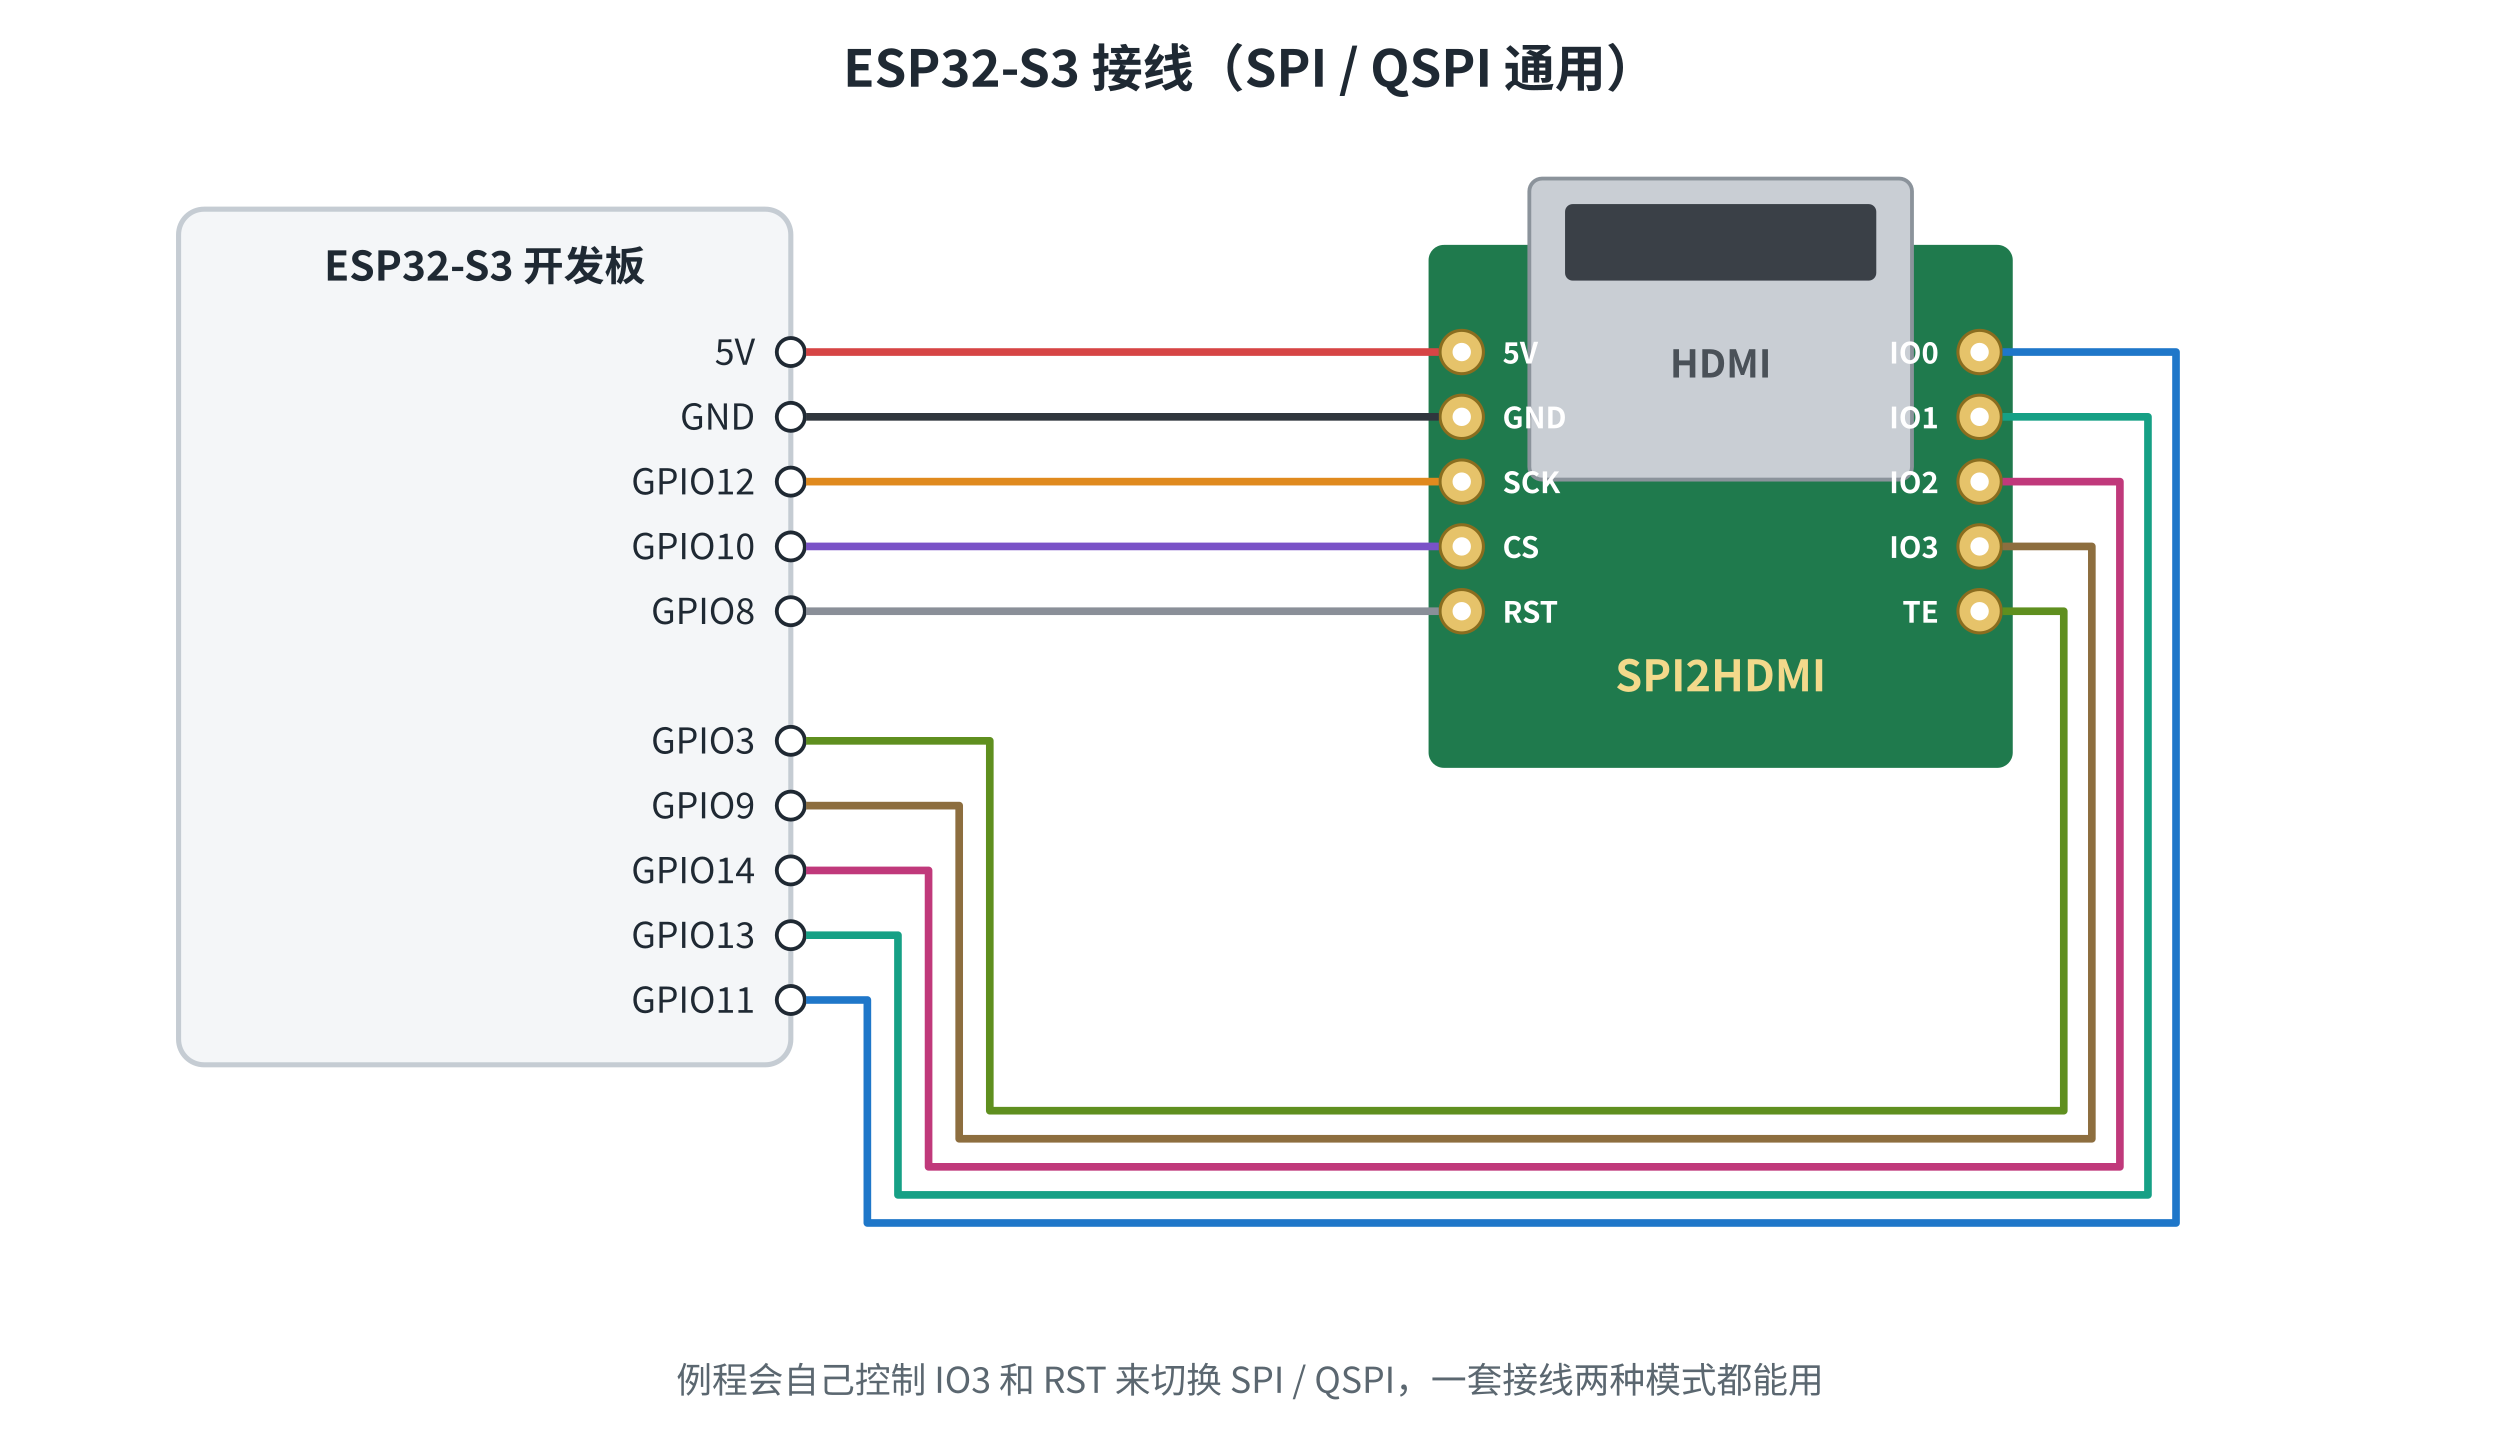
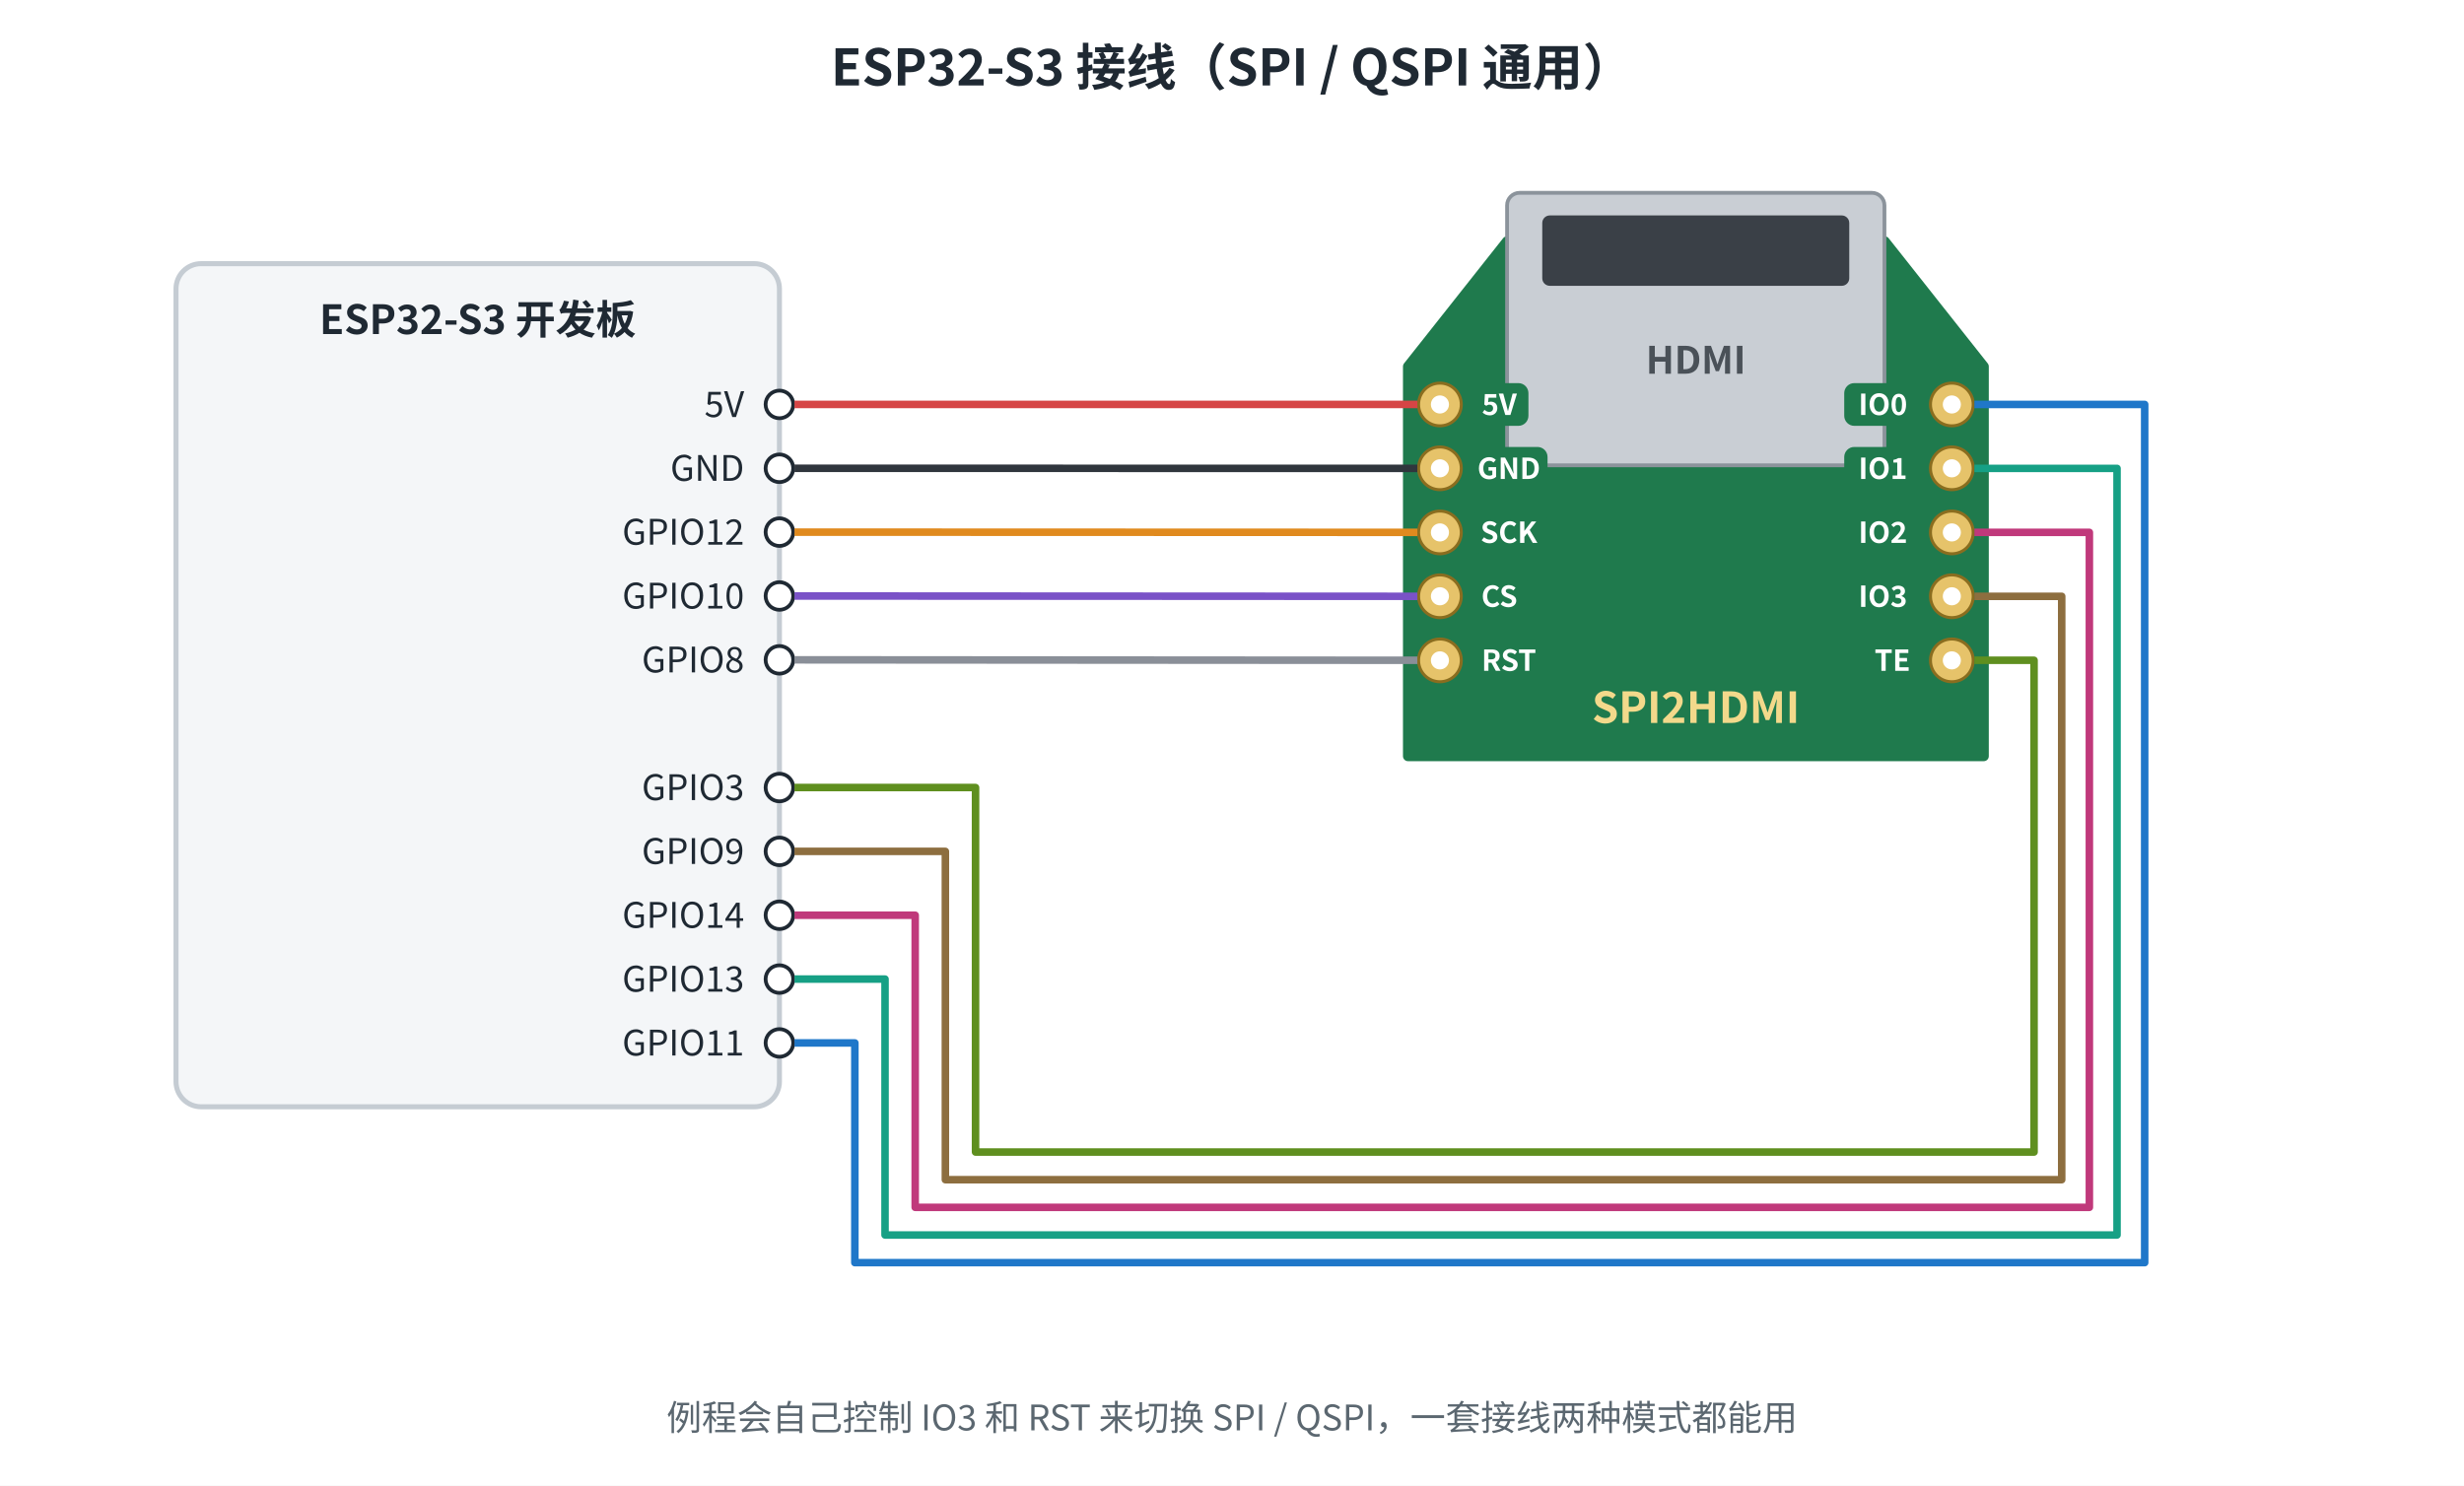
- <svg xmlns="http://www.w3.org/2000/svg" viewBox="0 0 980 568" width="980" height="568" font-family="Noto Sans CJK SC, Source Han Sans SC, Microsoft YaHei, PingFang SC, Arial, sans-serif">
-   <rect width="980" height="568" fill="#ffffff" />
+ <svg xmlns="http://www.w3.org/2000/svg" viewBox="0 0 980 591" width="980" height="591" font-family="Noto Sans CJK SC, Source Han Sans SC, Microsoft YaHei, PingFang SC, Arial, sans-serif">
+   <rect width="980" height="591" fill="#ffffff" />
  <text x="490.0" y="34" font-size="20" text-anchor="middle" fill="#1f2933" font-weight="bold">ESP32-S3 接线（SPI / QSPI 通用）</text>
-   <rect x="70" y="82.0" width="240" height="335.4" rx="10" fill="#f4f6f8" stroke="#c5ccd3" stroke-width="2" />
-   <text x="190.0" y="110.0" font-size="16" text-anchor="middle" fill="#1f2933" font-weight="bold">ESP32-S3 开发板</text>
-   <rect x="560" y="96" width="229.0" height="205.0" rx="6.0" fill="#1f7a4d" />
-   <rect x="599.5" y="70.0" width="150.0" height="118.0" rx="5.0" fill="#c9ced4" stroke="#8b939b" stroke-width="1.5" />
-   <rect x="613.5" y="80.0" width="122.0" height="30.0" rx="3.0" fill="#3a4047" />
-   <text x="674.5" y="148.0" font-size="15.0" text-anchor="middle" fill="#4a5158" font-weight="bold">HDMI</text>
-   <text x="674.5" y="271.0" font-size="17.0" text-anchor="middle" fill="#f3d98b" font-weight="bold">SPI2HDMI</text>
-   <circle cx="573.0" cy="138.0" r="8.5" fill="#e6c36a" stroke="#8a6d1f" stroke-width="1.2" />
-   <circle cx="573.0" cy="138.0" r="3.6" fill="#ffffff" />
-   <text x="589.0" y="142.5" font-size="11.5" text-anchor="start" fill="#ffffff" font-weight="bold">5V</text>
-   <circle cx="573.0" cy="163.4" r="8.5" fill="#e6c36a" stroke="#8a6d1f" stroke-width="1.2" />
-   <circle cx="573.0" cy="163.4" r="3.6" fill="#ffffff" />
-   <text x="589.0" y="167.9" font-size="11.5" text-anchor="start" fill="#ffffff" font-weight="bold">GND</text>
-   <circle cx="573.0" cy="188.8" r="8.5" fill="#e6c36a" stroke="#8a6d1f" stroke-width="1.2" />
-   <circle cx="573.0" cy="188.8" r="3.6" fill="#ffffff" />
-   <text x="589.0" y="193.3" font-size="11.5" text-anchor="start" fill="#ffffff" font-weight="bold">SCK</text>
-   <circle cx="573.0" cy="214.2" r="8.5" fill="#e6c36a" stroke="#8a6d1f" stroke-width="1.2" />
-   <circle cx="573.0" cy="214.2" r="3.6" fill="#ffffff" />
-   <text x="589.0" y="218.7" font-size="11.5" text-anchor="start" fill="#ffffff" font-weight="bold">CS</text>
-   <circle cx="573.0" cy="239.6" r="8.5" fill="#e6c36a" stroke="#8a6d1f" stroke-width="1.2" />
-   <circle cx="573.0" cy="239.6" r="3.6" fill="#ffffff" />
-   <text x="589.0" y="244.1" font-size="11.5" text-anchor="start" fill="#ffffff" font-weight="bold">RST</text>
-   <circle cx="776.0" cy="138.0" r="8.5" fill="#e6c36a" stroke="#8a6d1f" stroke-width="1.2" />
-   <circle cx="776.0" cy="138.0" r="3.6" fill="#ffffff" />
-   <text x="760.0" y="142.5" font-size="11.5" text-anchor="end" fill="#ffffff" font-weight="bold">IO0</text>
-   <circle cx="776.0" cy="163.4" r="8.5" fill="#e6c36a" stroke="#8a6d1f" stroke-width="1.2" />
-   <circle cx="776.0" cy="163.4" r="3.6" fill="#ffffff" />
-   <text x="760.0" y="167.9" font-size="11.5" text-anchor="end" fill="#ffffff" font-weight="bold">IO1</text>
-   <circle cx="776.0" cy="188.8" r="8.5" fill="#e6c36a" stroke="#8a6d1f" stroke-width="1.2" />
-   <circle cx="776.0" cy="188.8" r="3.6" fill="#ffffff" />
-   <text x="760.0" y="193.3" font-size="11.5" text-anchor="end" fill="#ffffff" font-weight="bold">IO2</text>
-   <circle cx="776.0" cy="214.2" r="8.5" fill="#e6c36a" stroke="#8a6d1f" stroke-width="1.2" />
-   <circle cx="776.0" cy="214.2" r="3.6" fill="#ffffff" />
-   <text x="760.0" y="218.7" font-size="11.5" text-anchor="end" fill="#ffffff" font-weight="bold">IO3</text>
-   <circle cx="776.0" cy="239.6" r="8.5" fill="#e6c36a" stroke="#8a6d1f" stroke-width="1.2" />
-   <circle cx="776.0" cy="239.6" r="3.6" fill="#ffffff" />
-   <text x="760.0" y="244.1" font-size="11.5" text-anchor="end" fill="#ffffff" font-weight="bold">TE</text>
-   <circle cx="310" cy="138.0" r="5.5" fill="#ffffff" stroke="#1f2933" stroke-width="1.5" />
-   <text x="296" y="143.0" font-size="14" text-anchor="end" fill="#1f2933" font-weight="normal">5V</text>
-   <line x1="316" y1="138.0" x2="564.0" y2="138.0" stroke="#d64545" stroke-width="3" />
-   <circle cx="310" cy="163.4" r="5.5" fill="#ffffff" stroke="#1f2933" stroke-width="1.5" />
-   <text x="296" y="168.4" font-size="14" text-anchor="end" fill="#1f2933" font-weight="normal">GND</text>
-   <line x1="316" y1="163.4" x2="564.0" y2="163.4" stroke="#30363d" stroke-width="3" />
-   <circle cx="310" cy="188.8" r="5.5" fill="#ffffff" stroke="#1f2933" stroke-width="1.5" />
-   <text x="296" y="193.8" font-size="14" text-anchor="end" fill="#1f2933" font-weight="normal">GPIO12</text>
-   <line x1="316" y1="188.8" x2="564.0" y2="188.8" stroke="#e08a1e" stroke-width="3" />
-   <circle cx="310" cy="214.2" r="5.5" fill="#ffffff" stroke="#1f2933" stroke-width="1.5" />
-   <text x="296" y="219.2" font-size="14" text-anchor="end" fill="#1f2933" font-weight="normal">GPIO10</text>
-   <line x1="316" y1="214.2" x2="564.0" y2="214.2" stroke="#7a52c7" stroke-width="3" />
-   <circle cx="310" cy="239.6" r="5.5" fill="#ffffff" stroke="#1f2933" stroke-width="1.5" />
-   <text x="296" y="244.6" font-size="14" text-anchor="end" fill="#1f2933" font-weight="normal">GPIO8</text>
-   <line x1="316" y1="239.6" x2="564.0" y2="239.6" stroke="#8a8f98" stroke-width="3" />
-   <circle cx="310" cy="290.4" r="5.5" fill="#ffffff" stroke="#1f2933" stroke-width="1.5" />
-   <text x="296" y="295.4" font-size="14" text-anchor="end" fill="#1f2933" font-weight="normal">GPIO3</text>
-   <path d="M316 290.4 H388 V435.4 H809 V239.6 H785.0" fill="none" stroke="#5f8f1f" stroke-width="3" stroke-linejoin="round" />
-   <circle cx="310" cy="315.8" r="5.5" fill="#ffffff" stroke="#1f2933" stroke-width="1.5" />
-   <text x="296" y="320.8" font-size="14" text-anchor="end" fill="#1f2933" font-weight="normal">GPIO9</text>
-   <path d="M316 315.8 H376 V446.4 H820 V214.2 H785.0" fill="none" stroke="#8d6e3f" stroke-width="3" stroke-linejoin="round" />
-   <circle cx="310" cy="341.2" r="5.5" fill="#ffffff" stroke="#1f2933" stroke-width="1.5" />
-   <text x="296" y="346.2" font-size="14" text-anchor="end" fill="#1f2933" font-weight="normal">GPIO14</text>
-   <path d="M316 341.2 H364 V457.4 H831 V188.8 H785.0" fill="none" stroke="#c0397b" stroke-width="3" stroke-linejoin="round" />
-   <circle cx="310" cy="366.6" r="5.5" fill="#ffffff" stroke="#1f2933" stroke-width="1.5" />
-   <text x="296" y="371.6" font-size="14" text-anchor="end" fill="#1f2933" font-weight="normal">GPIO13</text>
-   <path d="M316 366.6 H352 V468.4 H842 V163.4 H785.0" fill="none" stroke="#16a085" stroke-width="3" stroke-linejoin="round" />
-   <circle cx="310" cy="392.0" r="5.5" fill="#ffffff" stroke="#1f2933" stroke-width="1.5" />
-   <text x="296" y="397.0" font-size="14" text-anchor="end" fill="#1f2933" font-weight="normal">GPIO11</text>
-   <path d="M316 392.0 H340 V479.4 H853 V138.0 H785.0" fill="none" stroke="#1f77c9" stroke-width="3" stroke-linejoin="round" />
-   <text x="490.0" y="546" font-size="14" text-anchor="middle" fill="#5b6770" font-weight="normal">例程会自己控制 IO3 和 RST 来切换 SPI / QSPI，一套接线两种模式都能用</text>
+   <rect x="70" y="104.883" width="240" height="335.4" rx="10" fill="#f4f6f8" stroke="#c5ccd3" stroke-width="2" />
+   <text x="190.0" y="132.883" font-size="16" text-anchor="middle" fill="#1f2933" font-weight="bold">ESP32-S3 开发板</text>
+   <polygon points="560.0,300.8 789.0,300.8 789.0,145.8 749.6,96.0 599.4,96.0 560.0,145.8" fill="#1f7a4d" stroke-linejoin="round" stroke="#1f7a4d" stroke-width="4.0" />
+   <rect x="599.4" y="76.7" width="150.1" height="108.4" rx="5.0" fill="#c9ced4" stroke="#8b939b" stroke-width="1.5" />
+   <rect x="613.4" y="85.7" width="122.1" height="28.0" rx="3.0" fill="#3a4047" />
+   <text x="674.5" y="148.662" font-size="15.0" text-anchor="middle" fill="#4a5158" font-weight="bold">HDMI</text>
+   <text x="674.5" y="287.597" font-size="17.0" text-anchor="middle" fill="#f3d98b" font-weight="bold">SPI2HDMI</text>
+   <circle cx="572.7" cy="160.9" r="8.5" fill="#e6c36a" stroke="#8a6d1f" stroke-width="1.2" />
+   <circle cx="572.7" cy="160.9" r="3.6" fill="#ffffff" />
+   <rect x="584.7" y="152.4" width="23.2" height="17.0" rx="4.0" fill="#1f7a4d" />
+   <text x="596.322" y="165.083" font-size="11.5" text-anchor="middle" fill="#ffffff" font-weight="bold">5V</text>
+   <circle cx="572.7" cy="186.3" r="8.5" fill="#e6c36a" stroke="#8a6d1f" stroke-width="1.2" />
+   <circle cx="572.7" cy="186.3" r="3.6" fill="#ffffff" />
+   <rect x="584.7" y="177.8" width="30.8" height="17.0" rx="4.0" fill="#1f7a4d" />
+   <text x="600.122" y="190.528" font-size="11.5" text-anchor="middle" fill="#ffffff" font-weight="bold">GND</text>
+   <circle cx="572.7" cy="211.8" r="8.5" fill="#e6c36a" stroke="#8a6d1f" stroke-width="1.2" />
+   <circle cx="572.7" cy="211.8" r="3.6" fill="#ffffff" />
+   <rect x="584.7" y="203.3" width="30.8" height="17.0" rx="4.0" fill="#1f7a4d" />
+   <text x="600.122" y="215.972" font-size="11.5" text-anchor="middle" fill="#ffffff" font-weight="bold">SCK</text>
+   <circle cx="572.7" cy="237.2" r="8.5" fill="#e6c36a" stroke="#8a6d1f" stroke-width="1.2" />
+   <circle cx="572.7" cy="237.2" r="3.6" fill="#ffffff" />
+   <rect x="584.7" y="228.7" width="23.2" height="17.0" rx="4.0" fill="#1f7a4d" />
+   <text x="596.322" y="241.417" font-size="11.5" text-anchor="middle" fill="#ffffff" font-weight="bold">CS</text>
+   <circle cx="572.7" cy="262.7" r="8.5" fill="#e6c36a" stroke="#8a6d1f" stroke-width="1.2" />
+   <circle cx="572.7" cy="262.7" r="3.6" fill="#ffffff" />
+   <rect x="584.7" y="254.2" width="30.8" height="17.0" rx="4.0" fill="#1f7a4d" />
+   <text x="600.122" y="266.861" font-size="11.5" text-anchor="middle" fill="#ffffff" font-weight="bold">RST</text>
+   <circle cx="776.3" cy="160.9" r="8.5" fill="#e6c36a" stroke="#8a6d1f" stroke-width="1.2" />
+   <circle cx="776.3" cy="160.9" r="3.6" fill="#ffffff" />
+   <rect x="733.5" y="152.4" width="30.8" height="17.0" rx="4.0" fill="#1f7a4d" />
+   <text x="748.878" y="165.083" font-size="11.5" text-anchor="middle" fill="#ffffff" font-weight="bold">IO0</text>
+   <circle cx="776.3" cy="186.3" r="8.5" fill="#e6c36a" stroke="#8a6d1f" stroke-width="1.2" />
+   <circle cx="776.3" cy="186.3" r="3.6" fill="#ffffff" />
+   <rect x="733.5" y="177.8" width="30.8" height="17.0" rx="4.0" fill="#1f7a4d" />
+   <text x="748.878" y="190.528" font-size="11.5" text-anchor="middle" fill="#ffffff" font-weight="bold">IO1</text>
+   <circle cx="776.3" cy="211.8" r="8.5" fill="#e6c36a" stroke="#8a6d1f" stroke-width="1.2" />
+   <circle cx="776.3" cy="211.8" r="3.6" fill="#ffffff" />
+   <rect x="733.5" y="203.3" width="30.8" height="17.0" rx="4.0" fill="#1f7a4d" />
+   <text x="748.878" y="215.972" font-size="11.5" text-anchor="middle" fill="#ffffff" font-weight="bold">IO2</text>
+   <circle cx="776.3" cy="237.2" r="8.5" fill="#e6c36a" stroke="#8a6d1f" stroke-width="1.2" />
+   <circle cx="776.3" cy="237.2" r="3.6" fill="#ffffff" />
+   <rect x="733.5" y="228.7" width="30.8" height="17.0" rx="4.0" fill="#1f7a4d" />
+   <text x="748.878" y="241.417" font-size="11.5" text-anchor="middle" fill="#ffffff" font-weight="bold">IO3</text>
+   <circle cx="776.3" cy="262.7" r="8.5" fill="#e6c36a" stroke="#8a6d1f" stroke-width="1.2" />
+   <circle cx="776.3" cy="262.7" r="3.6" fill="#ffffff" />
+   <rect x="741.1" y="254.2" width="23.2" height="17.0" rx="4.0" fill="#1f7a4d" />
+   <text x="752.678" y="266.861" font-size="11.5" text-anchor="middle" fill="#ffffff" font-weight="bold">TE</text>
+   <circle cx="310" cy="160.883" r="5.5" fill="#ffffff" stroke="#1f2933" stroke-width="1.5" />
+   <text x="296" y="165.883" font-size="14" text-anchor="end" fill="#1f2933" font-weight="normal">5V</text>
+   <line x1="316" y1="160.883" x2="563.722" y2="160.883" stroke="#d64545" stroke-width="3" />
+   <circle cx="310" cy="186.283" r="5.5" fill="#ffffff" stroke="#1f2933" stroke-width="1.5" />
+   <text x="296" y="191.283" font-size="14" text-anchor="end" fill="#1f2933" font-weight="normal">GND</text>
+   <line x1="316" y1="186.283" x2="563.722" y2="186.328" stroke="#30363d" stroke-width="3" />
+   <circle cx="310" cy="211.683" r="5.5" fill="#ffffff" stroke="#1f2933" stroke-width="1.5" />
+   <text x="296" y="216.683" font-size="14" text-anchor="end" fill="#1f2933" font-weight="normal">GPIO12</text>
+   <line x1="316" y1="211.683" x2="563.722" y2="211.772" stroke="#e08a1e" stroke-width="3" />
+   <circle cx="310" cy="237.083" r="5.5" fill="#ffffff" stroke="#1f2933" stroke-width="1.5" />
+   <text x="296" y="242.083" font-size="14" text-anchor="end" fill="#1f2933" font-weight="normal">GPIO10</text>
+   <line x1="316" y1="237.083" x2="563.722" y2="237.217" stroke="#7a52c7" stroke-width="3" />
+   <circle cx="310" cy="262.483" r="5.5" fill="#ffffff" stroke="#1f2933" stroke-width="1.5" />
+   <text x="296" y="267.483" font-size="14" text-anchor="end" fill="#1f2933" font-weight="normal">GPIO8</text>
+   <line x1="316" y1="262.483" x2="563.722" y2="262.661" stroke="#8a8f98" stroke-width="3" />
+   <circle cx="310" cy="313.283" r="5.5" fill="#ffffff" stroke="#1f2933" stroke-width="1.5" />
+   <text x="296" y="318.283" font-size="14" text-anchor="end" fill="#1f2933" font-weight="normal">GPIO3</text>
+   <path d="M316 313.283 H388 V458.283 H809 V262.661 H785.278" fill="none" stroke="#5f8f1f" stroke-width="3" stroke-linejoin="round" />
+   <circle cx="310" cy="338.683" r="5.5" fill="#ffffff" stroke="#1f2933" stroke-width="1.5" />
+   <text x="296" y="343.683" font-size="14" text-anchor="end" fill="#1f2933" font-weight="normal">GPIO9</text>
+   <path d="M316 338.683 H376 V469.283 H820 V237.217 H785.278" fill="none" stroke="#8d6e3f" stroke-width="3" stroke-linejoin="round" />
+   <circle cx="310" cy="364.083" r="5.5" fill="#ffffff" stroke="#1f2933" stroke-width="1.5" />
+   <text x="296" y="369.083" font-size="14" text-anchor="end" fill="#1f2933" font-weight="normal">GPIO14</text>
+   <path d="M316 364.083 H364 V480.283 H831 V211.772 H785.278" fill="none" stroke="#c0397b" stroke-width="3" stroke-linejoin="round" />
+   <circle cx="310" cy="389.483" r="5.5" fill="#ffffff" stroke="#1f2933" stroke-width="1.5" />
+   <text x="296" y="394.483" font-size="14" text-anchor="end" fill="#1f2933" font-weight="normal">GPIO13</text>
+   <path d="M316 389.483 H352 V491.283 H842 V186.328 H785.278" fill="none" stroke="#16a085" stroke-width="3" stroke-linejoin="round" />
+   <circle cx="310" cy="414.883" r="5.5" fill="#ffffff" stroke="#1f2933" stroke-width="1.5" />
+   <text x="296" y="419.883" font-size="14" text-anchor="end" fill="#1f2933" font-weight="normal">GPIO11</text>
+   <path d="M316 414.883 H340 V502.283 H853 V160.883 H785.278" fill="none" stroke="#1f77c9" stroke-width="3" stroke-linejoin="round" />
+   <text x="490.0" y="569" font-size="14" text-anchor="middle" fill="#5b6770" font-weight="normal">例程会自己控制 IO3 和 RST 来切换 SPI / QSPI，一套接线两种模式都能用</text>
</svg>
